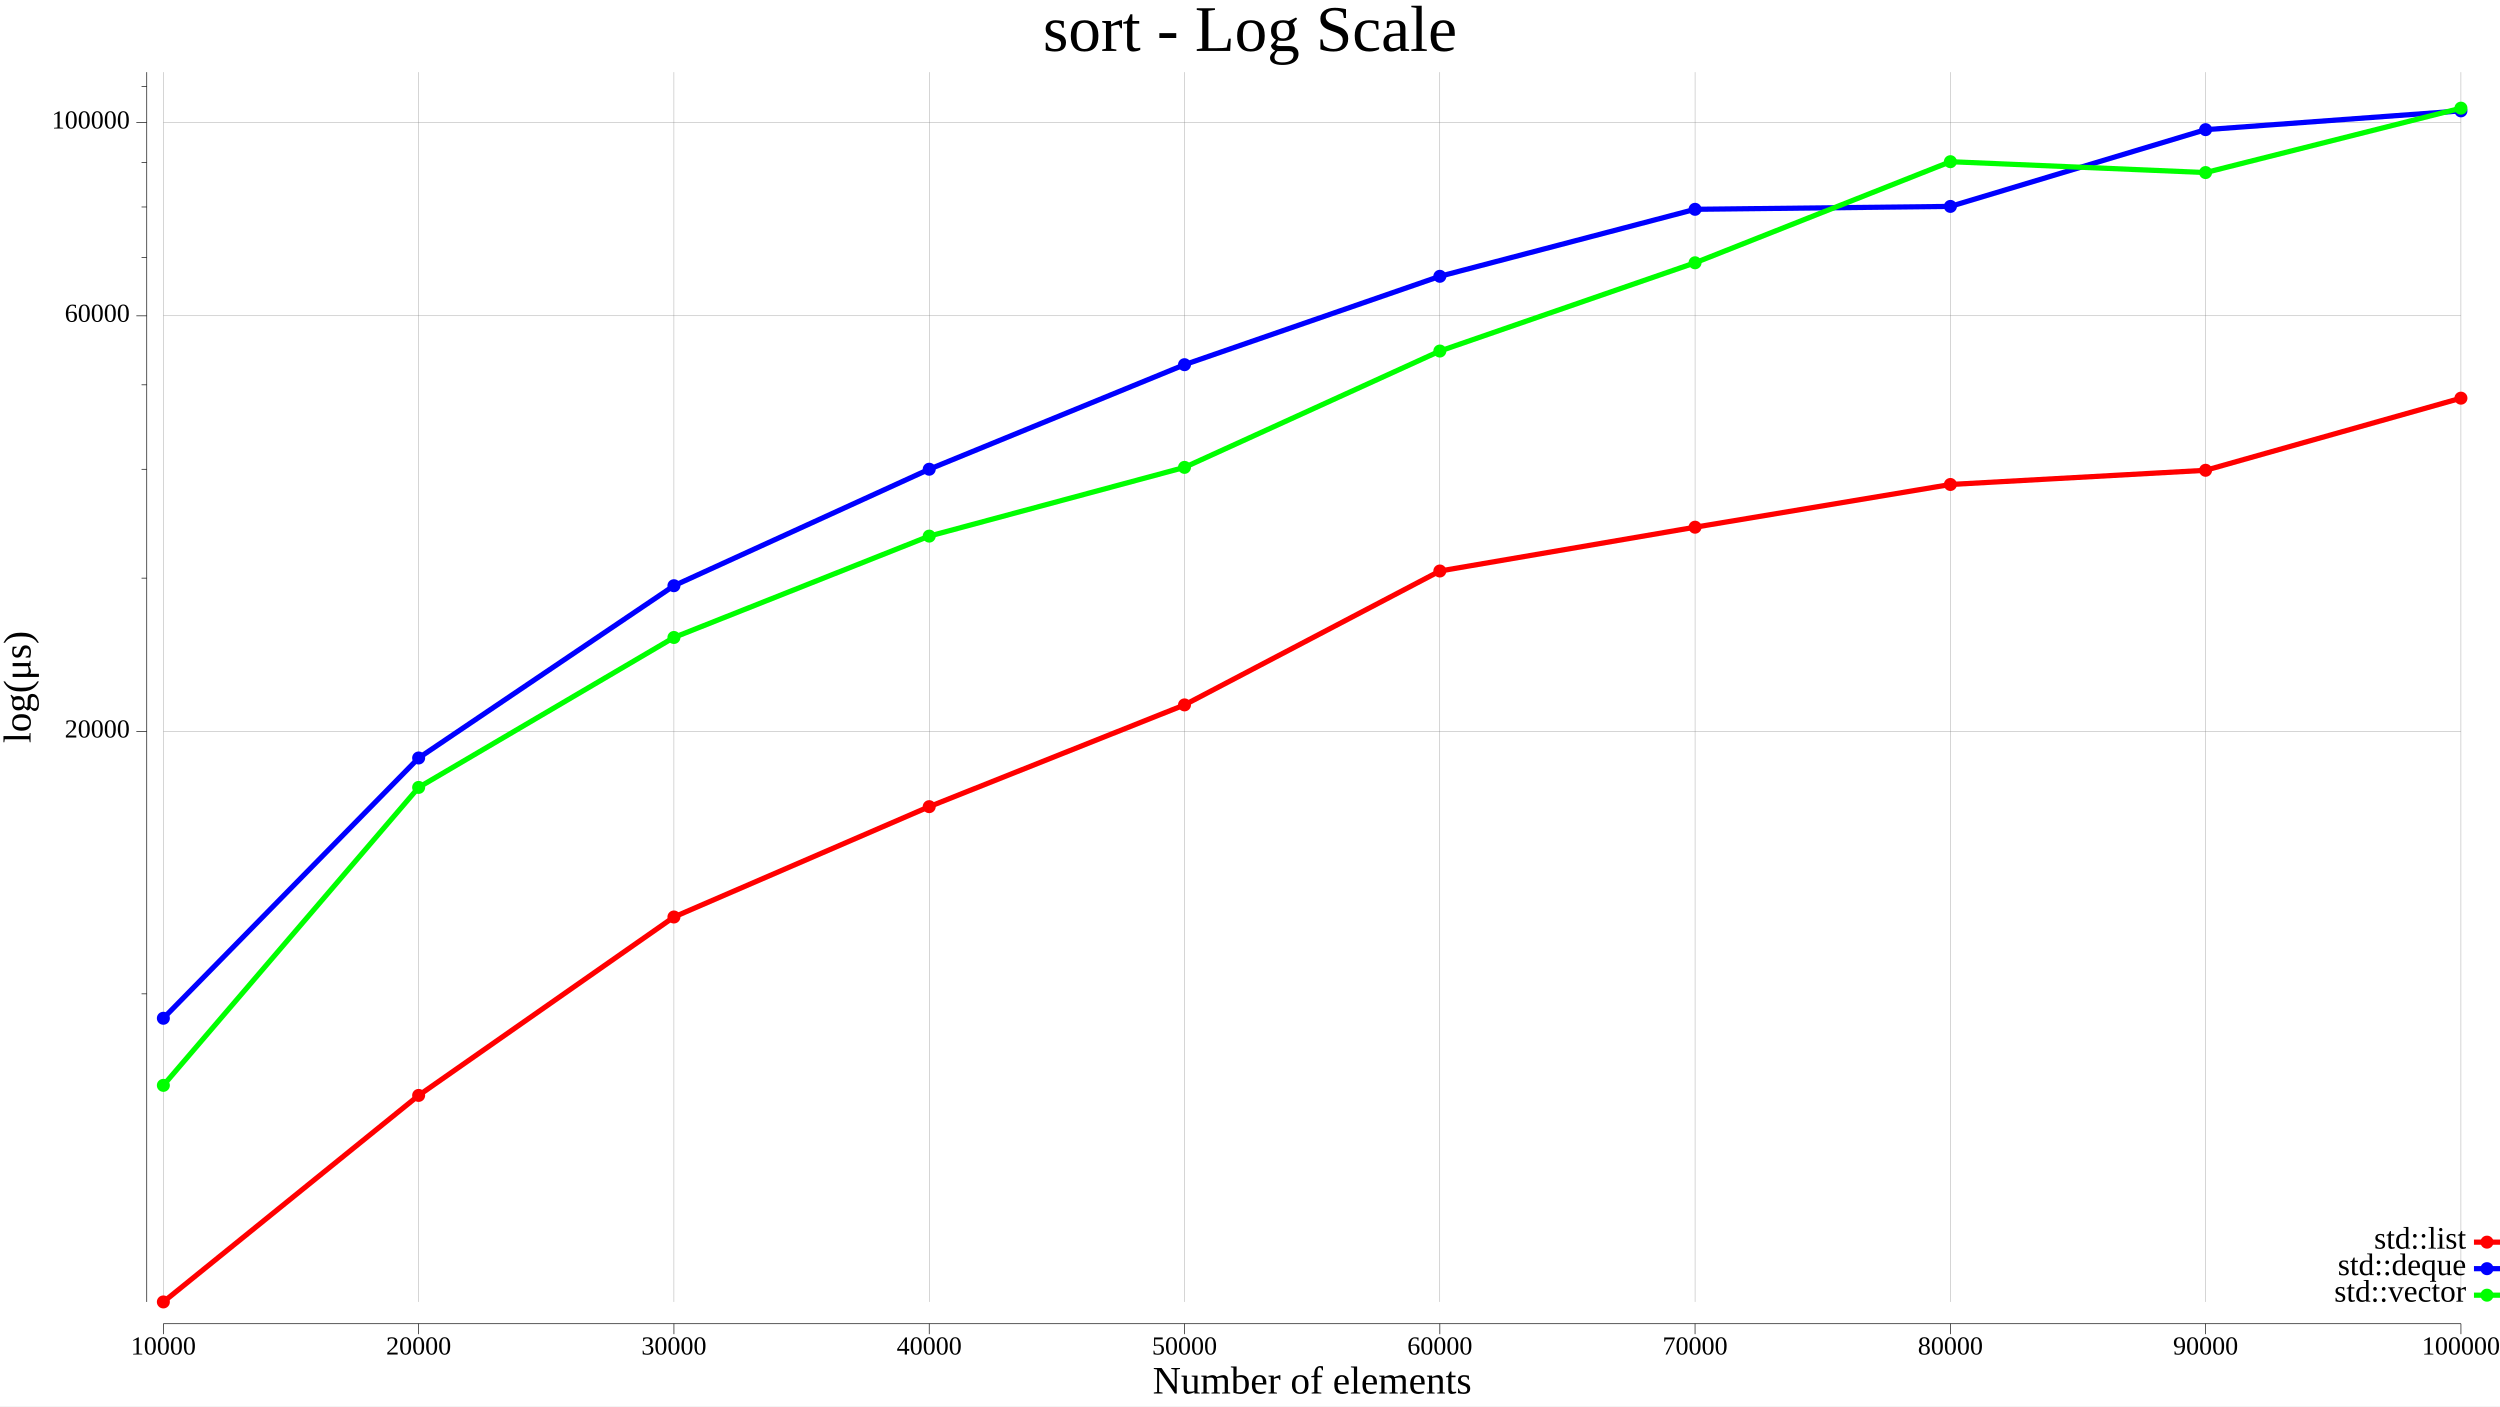
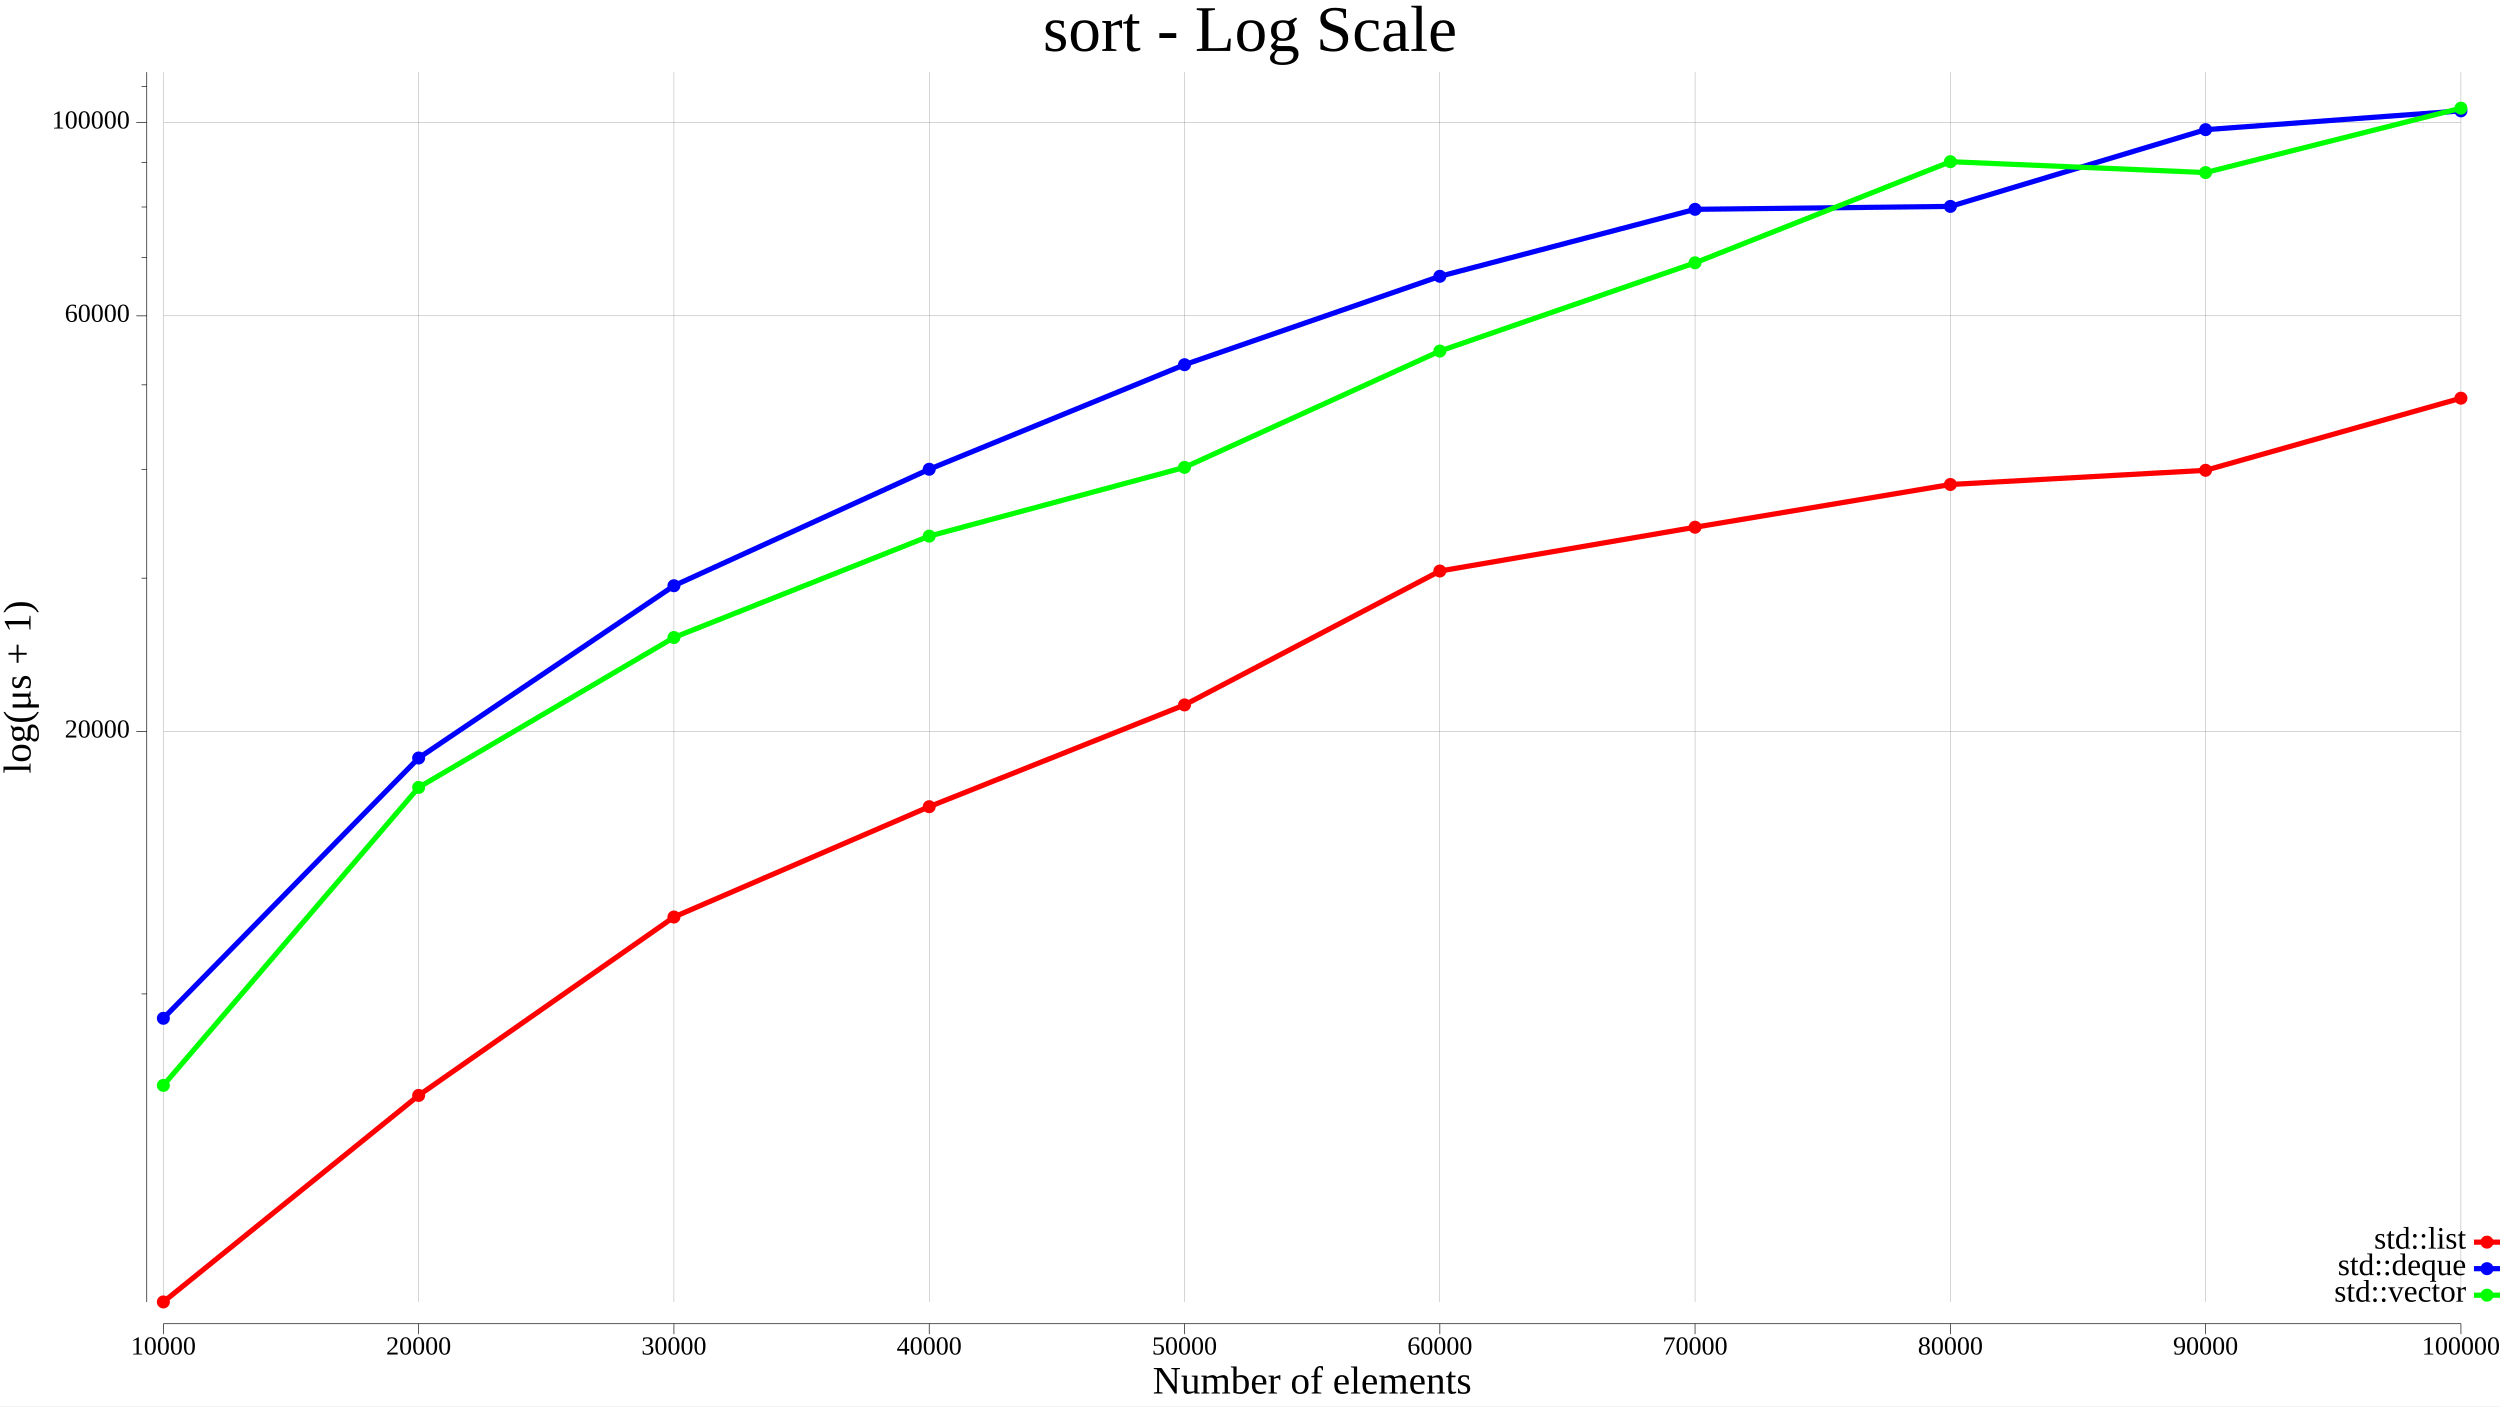
<svg xmlns="http://www.w3.org/2000/svg" width="1920pt" height="1080pt" viewBox="0 0 1920 1080">
  <g transform="scale(1, -1) translate(0, -1080)">
    <path d="M0,0L1920,0L1920,1080L0,1080Z" style="fill:#FFFFFF" />
    <text x="801.02" y="-1040.9" transform="scale(1, -1)" style="font-family:Liberation Serif;font-variant:normal;font-weight:normal;font-style:normal;font-size:50px">sort - Log Scale</text>
    <text x="885.27" y="-9.756" transform="scale(1, -1)" style="font-family:Liberation Serif;font-variant:normal;font-weight:normal;font-style:normal;font-size:30px">Number of elements</text>
    <text x="100.46" y="-39.727" transform="scale(1, -1)" style="font-family:Liberation Serif;font-variant:normal;font-weight:normal;font-style:normal;font-size:20px">10000</text>
    <text x="296.52" y="-39.727" transform="scale(1, -1)" style="font-family:Liberation Serif;font-variant:normal;font-weight:normal;font-style:normal;font-size:20px">20000</text>
    <text x="492.58" y="-39.727" transform="scale(1, -1)" style="font-family:Liberation Serif;font-variant:normal;font-weight:normal;font-style:normal;font-size:20px">30000</text>
    <text x="688.64" y="-39.727" transform="scale(1, -1)" style="font-family:Liberation Serif;font-variant:normal;font-weight:normal;font-style:normal;font-size:20px">40000</text>
    <text x="884.7" y="-39.727" transform="scale(1, -1)" style="font-family:Liberation Serif;font-variant:normal;font-weight:normal;font-style:normal;font-size:20px">50000</text>
    <text x="1080.8" y="-39.727" transform="scale(1, -1)" style="font-family:Liberation Serif;font-variant:normal;font-weight:normal;font-style:normal;font-size:20px">60000</text>
    <text x="1276.8" y="-39.727" transform="scale(1, -1)" style="font-family:Liberation Serif;font-variant:normal;font-weight:normal;font-style:normal;font-size:20px">70000</text>
    <text x="1472.9" y="-39.727" transform="scale(1, -1)" style="font-family:Liberation Serif;font-variant:normal;font-weight:normal;font-style:normal;font-size:20px">80000</text>
    <text x="1668.9" y="-39.727" transform="scale(1, -1)" style="font-family:Liberation Serif;font-variant:normal;font-weight:normal;font-style:normal;font-size:20px">90000</text>
    <text x="1860" y="-39.727" transform="scale(1, -1)" style="font-family:Liberation Serif;font-variant:normal;font-weight:normal;font-style:normal;font-size:20px">100000</text>
    <path d="M125.46,55.371L125.46,63.371" style="fill:none;stroke:#000000;stroke-width:0.5" />
    <path d="M321.52,55.371L321.52,63.371" style="fill:none;stroke:#000000;stroke-width:0.5" />
    <path d="M517.58,55.371L517.58,63.371" style="fill:none;stroke:#000000;stroke-width:0.5" />
    <path d="M713.64,55.371L713.64,63.371" style="fill:none;stroke:#000000;stroke-width:0.5" />
    <path d="M909.7,55.371L909.7,63.371" style="fill:none;stroke:#000000;stroke-width:0.5" />
    <path d="M1105.8,55.371L1105.8,63.371" style="fill:none;stroke:#000000;stroke-width:0.5" />
    <path d="M1301.8,55.371L1301.8,63.371" style="fill:none;stroke:#000000;stroke-width:0.5" />
    <path d="M1497.9,55.371L1497.9,63.371" style="fill:none;stroke:#000000;stroke-width:0.5" />
    <path d="M1693.9,55.371L1693.9,63.371" style="fill:none;stroke:#000000;stroke-width:0.5" />
    <path d="M1890,55.371L1890,63.371" style="fill:none;stroke:#000000;stroke-width:0.5" />
    <path d="M125.46,63.371L1890,63.371" style="fill:none;stroke:#000000;stroke-width:0.5" />
    <g transform="rotate(90)">
-       <text x="509.33" y="23.467" transform="scale(1, -1)" style="font-family:Liberation Serif;font-variant:normal;font-weight:normal;font-style:normal;font-size:30px">log(μs)</text>
+       <text x="485.87" y="23.467" transform="scale(1, -1)" style="font-family:Liberation Serif;font-variant:normal;font-weight:normal;font-style:normal;font-size:30px">log(μs + 1)</text>
    </g>
-     <text x="49.712" y="-513.59" transform="scale(1, -1)" style="font-family:Liberation Serif;font-variant:normal;font-weight:normal;font-style:normal;font-size:20px">20000</text>
-     <text x="49.712" y="-832.86" transform="scale(1, -1)" style="font-family:Liberation Serif;font-variant:normal;font-weight:normal;font-style:normal;font-size:20px">60000</text>
+     <text x="49.712" y="-513.56" transform="scale(1, -1)" style="font-family:Liberation Serif;font-variant:normal;font-weight:normal;font-style:normal;font-size:20px">20000</text>
+     <text x="49.712" y="-832.85" transform="scale(1, -1)" style="font-family:Liberation Serif;font-variant:normal;font-weight:normal;font-style:normal;font-size:20px">60000</text>
    <text x="39.712" y="-981.31" transform="scale(1, -1)" style="font-family:Liberation Serif;font-variant:normal;font-weight:normal;font-style:normal;font-size:20px">100000</text>
-     <path d="M104.71,518.16L112.71,518.16" style="fill:none;stroke:#000000;stroke-width:0.5" />
-     <path d="M104.71,837.43L112.71,837.43" style="fill:none;stroke:#000000;stroke-width:0.5" />
+     <path d="M104.71,518.13L112.71,518.13" style="fill:none;stroke:#000000;stroke-width:0.5" />
+     <path d="M104.71,837.42L112.71,837.42" style="fill:none;stroke:#000000;stroke-width:0.5" />
    <path d="M104.71,985.88L112.71,985.88" style="fill:none;stroke:#000000;stroke-width:0.5" />
-     <path d="M108.71,316.72L112.71,316.72" style="fill:none;stroke:#000000;stroke-width:0.5" />
-     <path d="M108.71,635.99L112.71,635.99" style="fill:none;stroke:#000000;stroke-width:0.5" />
-     <path d="M108.71,719.6L112.71,719.6" style="fill:none;stroke:#000000;stroke-width:0.5" />
-     <path d="M108.71,784.45L112.71,784.45" style="fill:none;stroke:#000000;stroke-width:0.5" />
-     <path d="M108.71,882.23L112.71,882.23" style="fill:none;stroke:#000000;stroke-width:0.5" />
-     <path d="M108.71,921.04L112.71,921.04" style="fill:none;stroke:#000000;stroke-width:0.5" />
-     <path d="M108.71,955.27L112.71,955.27" style="fill:none;stroke:#000000;stroke-width:0.5" />
+     <path d="M108.71,316.67L112.71,316.67" style="fill:none;stroke:#000000;stroke-width:0.5" />
+     <path d="M108.71,635.97L112.71,635.97" style="fill:none;stroke:#000000;stroke-width:0.5" />
+     <path d="M108.71,719.58L112.71,719.58" style="fill:none;stroke:#000000;stroke-width:0.5" />
+     <path d="M108.71,784.43L112.71,784.43" style="fill:none;stroke:#000000;stroke-width:0.5" />
+     <path d="M108.71,882.22L112.71,882.22" style="fill:none;stroke:#000000;stroke-width:0.5" />
+     <path d="M108.71,921.03L112.71,921.03" style="fill:none;stroke:#000000;stroke-width:0.5" />
+     <path d="M108.71,955.26L112.71,955.26" style="fill:none;stroke:#000000;stroke-width:0.5" />
    <path d="M108.71,1013.6L112.71,1013.6" style="fill:none;stroke:#000000;stroke-width:0.5" />
    <path d="M112.71,80.11L112.71,1024.6" style="fill:none;stroke:#000000;stroke-width:0.5" />
    <path d="M125.46,80.11L125.46,1024.6" style="fill:none;stroke:#808080;stroke-width:0.25" />
    <path d="M321.52,80.11L321.52,1024.6" style="fill:none;stroke:#808080;stroke-width:0.25" />
    <path d="M517.58,80.11L517.58,1024.6" style="fill:none;stroke:#808080;stroke-width:0.25" />
    <path d="M713.64,80.11L713.64,1024.6" style="fill:none;stroke:#808080;stroke-width:0.25" />
    <path d="M909.7,80.11L909.7,1024.6" style="fill:none;stroke:#808080;stroke-width:0.25" />
    <path d="M1105.8,80.11L1105.8,1024.6" style="fill:none;stroke:#808080;stroke-width:0.25" />
    <path d="M1301.8,80.11L1301.8,1024.6" style="fill:none;stroke:#808080;stroke-width:0.25" />
    <path d="M1497.9,80.11L1497.9,1024.6" style="fill:none;stroke:#808080;stroke-width:0.25" />
    <path d="M1693.9,80.11L1693.9,1024.6" style="fill:none;stroke:#808080;stroke-width:0.25" />
    <path d="M1890,80.11L1890,1024.6" style="fill:none;stroke:#808080;stroke-width:0.25" />
-     <path d="M125.46,518.16L1890,518.16" style="fill:none;stroke:#808080;stroke-width:0.25" />
-     <path d="M125.46,837.43L1890,837.43" style="fill:none;stroke:#808080;stroke-width:0.25" />
+     <path d="M125.46,518.13L1890,518.13" style="fill:none;stroke:#808080;stroke-width:0.25" />
+     <path d="M125.46,837.42L1890,837.42" style="fill:none;stroke:#808080;stroke-width:0.25" />
    <path d="M125.46,985.88L1890,985.88" style="fill:none;stroke:#808080;stroke-width:0.25" />
-     <path d="M125.46,80.11L321.52,238.72L517.58,375.75L713.64,460.49L909.7,538.64L1105.8,641.47L1301.8,675.11L1497.9,707.92L1693.9,718.82L1890,774.21" style="fill:none;stroke:#FF0000;stroke-width:4" />
+     <path d="M125.46,80.11L321.52,238.71L517.58,375.73L713.64,460.47L909.7,538.62L1105.8,641.46L1301.8,675.09L1497.9,707.91L1693.9,718.81L1890,774.2" style="fill:none;stroke:#FF0000;stroke-width:4" />
    <path d="M130.46,80.11A5,5 0 1 1 120.46,80.11A5,5 0 1 1 130.46,80.11Z" style="fill:#FF0000" />
-     <path d="M326.52,238.72A5,5 0 1 1 316.52,238.72A5,5 0 1 1 326.52,238.72Z" style="fill:#FF0000" />
-     <path d="M522.58,375.75A5,5 0 1 1 512.58,375.75A5,5 0 1 1 522.58,375.75Z" style="fill:#FF0000" />
-     <path d="M718.64,460.49A5,5 0 1 1 708.64,460.49A5,5 0 1 1 718.64,460.49Z" style="fill:#FF0000" />
-     <path d="M914.7,538.64A5,5 0 1 1 904.7,538.64A5,5 0 1 1 914.7,538.64Z" style="fill:#FF0000" />
-     <path d="M1110.8,641.47A5,5 0 1 1 1100.8,641.47A5,5 0 1 1 1110.8,641.47Z" style="fill:#FF0000" />
-     <path d="M1306.8,675.11A5,5 0 1 1 1296.8,675.11A5,5 0 1 1 1306.8,675.11Z" style="fill:#FF0000" />
-     <path d="M1502.9,707.92A5,5 0 1 1 1492.9,707.92A5,5 0 1 1 1502.9,707.92Z" style="fill:#FF0000" />
-     <path d="M1698.9,718.82A5,5 0 1 1 1688.9,718.82A5,5 0 1 1 1698.9,718.82Z" style="fill:#FF0000" />
-     <path d="M1895,774.21A5,5 0 1 1 1885,774.21A5,5 0 1 1 1895,774.21Z" style="fill:#FF0000" />
-     <path d="M125.46,297.97L321.52,497.87L517.58,630.17L713.64,719.63L909.7,799.92L1105.8,867.8L1301.8,919.25L1497.9,921.48L1693.9,980.43L1890,994.86" style="fill:none;stroke:#0000FF;stroke-width:4" />
-     <path d="M130.46,297.97A5,5 0 1 1 120.46,297.97A5,5 0 1 1 130.46,297.97Z" style="fill:#0000FF" />
-     <path d="M326.52,497.87A5,5 0 1 1 316.52,497.87A5,5 0 1 1 326.52,497.87Z" style="fill:#0000FF" />
-     <path d="M522.58,630.17A5,5 0 1 1 512.58,630.17A5,5 0 1 1 522.58,630.17Z" style="fill:#0000FF" />
-     <path d="M718.64,719.63A5,5 0 1 1 708.64,719.63A5,5 0 1 1 718.64,719.63Z" style="fill:#0000FF" />
-     <path d="M914.7,799.92A5,5 0 1 1 904.7,799.92A5,5 0 1 1 914.7,799.92Z" style="fill:#0000FF" />
-     <path d="M1110.8,867.8A5,5 0 1 1 1100.8,867.8A5,5 0 1 1 1110.8,867.8Z" style="fill:#0000FF" />
-     <path d="M1306.8,919.25A5,5 0 1 1 1296.8,919.25A5,5 0 1 1 1306.8,919.25Z" style="fill:#0000FF" />
+     <path d="M326.52,238.71A5,5 0 1 1 316.52,238.71A5,5 0 1 1 326.52,238.71Z" style="fill:#FF0000" />
+     <path d="M522.58,375.73A5,5 0 1 1 512.58,375.73A5,5 0 1 1 522.58,375.73Z" style="fill:#FF0000" />
+     <path d="M718.64,460.47A5,5 0 1 1 708.64,460.47A5,5 0 1 1 718.64,460.47Z" style="fill:#FF0000" />
+     <path d="M914.7,538.62A5,5 0 1 1 904.7,538.62A5,5 0 1 1 914.7,538.62Z" style="fill:#FF0000" />
+     <path d="M1110.8,641.46A5,5 0 1 1 1100.8,641.46A5,5 0 1 1 1110.8,641.46Z" style="fill:#FF0000" />
+     <path d="M1306.8,675.09A5,5 0 1 1 1296.8,675.09A5,5 0 1 1 1306.8,675.09Z" style="fill:#FF0000" />
+     <path d="M1502.9,707.91A5,5 0 1 1 1492.9,707.91A5,5 0 1 1 1502.9,707.91Z" style="fill:#FF0000" />
+     <path d="M1698.9,718.81A5,5 0 1 1 1688.9,718.81A5,5 0 1 1 1698.9,718.81Z" style="fill:#FF0000" />
+     <path d="M1895,774.2A5,5 0 1 1 1885,774.2A5,5 0 1 1 1895,774.2Z" style="fill:#FF0000" />
+     <path d="M125.46,297.95L321.52,497.85L517.58,630.16L713.64,719.61L909.7,799.91L1105.8,867.79L1301.8,919.24L1497.9,921.48L1693.9,980.43L1890,994.86" style="fill:none;stroke:#0000FF;stroke-width:4" />
+     <path d="M130.46,297.95A5,5 0 1 1 120.46,297.95A5,5 0 1 1 130.46,297.95Z" style="fill:#0000FF" />
+     <path d="M326.52,497.85A5,5 0 1 1 316.52,497.85A5,5 0 1 1 326.52,497.85Z" style="fill:#0000FF" />
+     <path d="M522.58,630.16A5,5 0 1 1 512.58,630.16A5,5 0 1 1 522.58,630.16Z" style="fill:#0000FF" />
+     <path d="M718.64,719.61A5,5 0 1 1 708.64,719.61A5,5 0 1 1 718.64,719.61Z" style="fill:#0000FF" />
+     <path d="M914.7,799.91A5,5 0 1 1 904.7,799.91A5,5 0 1 1 914.7,799.91Z" style="fill:#0000FF" />
+     <path d="M1110.8,867.79A5,5 0 1 1 1100.8,867.79A5,5 0 1 1 1110.8,867.79Z" style="fill:#0000FF" />
+     <path d="M1306.8,919.24A5,5 0 1 1 1296.8,919.24A5,5 0 1 1 1306.8,919.24Z" style="fill:#0000FF" />
    <path d="M1502.9,921.48A5,5 0 1 1 1492.9,921.48A5,5 0 1 1 1502.9,921.48Z" style="fill:#0000FF" />
    <path d="M1698.9,980.43A5,5 0 1 1 1688.9,980.43A5,5 0 1 1 1698.9,980.43Z" style="fill:#0000FF" />
    <path d="M1895,994.86A5,5 0 1 1 1885,994.86A5,5 0 1 1 1895,994.86Z" style="fill:#0000FF" />
-     <path d="M125.46,246.45L321.52,475.27L517.58,590.42L713.64,668.26L909.7,721.06L1105.8,810.4L1301.8,878.18L1497.9,955.82L1693.9,947.47L1890,996.93" style="fill:none;stroke:#00FF00;stroke-width:4" />
-     <path d="M130.46,246.45A5,5 0 1 1 120.46,246.45A5,5 0 1 1 130.46,246.45Z" style="fill:#00FF00" />
-     <path d="M326.52,475.27A5,5 0 1 1 316.52,475.27A5,5 0 1 1 326.52,475.27Z" style="fill:#00FF00" />
-     <path d="M522.58,590.42A5,5 0 1 1 512.58,590.42A5,5 0 1 1 522.58,590.42Z" style="fill:#00FF00" />
-     <path d="M718.64,668.26A5,5 0 1 1 708.64,668.26A5,5 0 1 1 718.64,668.26Z" style="fill:#00FF00" />
-     <path d="M914.7,721.06A5,5 0 1 1 904.7,721.06A5,5 0 1 1 914.7,721.06Z" style="fill:#00FF00" />
-     <path d="M1110.8,810.4A5,5 0 1 1 1100.8,810.4A5,5 0 1 1 1110.8,810.4Z" style="fill:#00FF00" />
-     <path d="M1306.8,878.18A5,5 0 1 1 1296.8,878.18A5,5 0 1 1 1306.8,878.18Z" style="fill:#00FF00" />
+     <path d="M125.46,246.43L321.52,475.25L517.58,590.4L713.64,668.25L909.7,721.05L1105.8,810.39L1301.8,878.17L1497.9,955.82L1693.9,947.47L1890,996.93" style="fill:none;stroke:#00FF00;stroke-width:4" />
+     <path d="M130.46,246.43A5,5 0 1 1 120.46,246.43A5,5 0 1 1 130.46,246.43Z" style="fill:#00FF00" />
+     <path d="M326.52,475.25A5,5 0 1 1 316.52,475.25A5,5 0 1 1 326.52,475.25Z" style="fill:#00FF00" />
+     <path d="M522.58,590.4A5,5 0 1 1 512.58,590.4A5,5 0 1 1 522.58,590.4Z" style="fill:#00FF00" />
+     <path d="M718.64,668.25A5,5 0 1 1 708.64,668.25A5,5 0 1 1 718.64,668.25Z" style="fill:#00FF00" />
+     <path d="M914.7,721.05A5,5 0 1 1 904.7,721.05A5,5 0 1 1 914.7,721.05Z" style="fill:#00FF00" />
+     <path d="M1110.8,810.39A5,5 0 1 1 1100.8,810.39A5,5 0 1 1 1110.8,810.39Z" style="fill:#00FF00" />
+     <path d="M1306.8,878.17A5,5 0 1 1 1296.8,878.17A5,5 0 1 1 1306.8,878.17Z" style="fill:#00FF00" />
    <path d="M1502.9,955.82A5,5 0 1 1 1492.9,955.82A5,5 0 1 1 1502.9,955.82Z" style="fill:#00FF00" />
    <path d="M1698.9,947.47A5,5 0 1 1 1688.9,947.47A5,5 0 1 1 1698.9,947.47Z" style="fill:#00FF00" />
    <path d="M1895,996.93A5,5 0 1 1 1885,996.93A5,5 0 1 1 1895,996.93Z" style="fill:#00FF00" />
    <path d="M1900,126.03L1920,126.03" style="fill:none;stroke:#FF0000;stroke-width:4" />
    <path d="M1915,126.03A5,5 0 1 1 1905,126.03A5,5 0 1 1 1915,126.03Z" style="fill:#FF0000" />
    <text x="1823.3" y="-121.05" transform="scale(1, -1)" style="font-family:Liberation Serif;font-variant:normal;font-weight:normal;font-style:normal;font-size:24px">std::list</text>
    <path d="M1900,105.66L1920,105.66" style="fill:none;stroke:#0000FF;stroke-width:4" />
    <path d="M1915,105.66A5,5 0 1 1 1905,105.66A5,5 0 1 1 1915,105.66Z" style="fill:#0000FF" />
    <text x="1795.4" y="-100.69" transform="scale(1, -1)" style="font-family:Liberation Serif;font-variant:normal;font-weight:normal;font-style:normal;font-size:24px">std::deque</text>
    <path d="M1900,85.294L1920,85.294" style="fill:none;stroke:#00FF00;stroke-width:4" />
    <path d="M1915,85.294A5,5 0 1 1 1905,85.294A5,5 0 1 1 1915,85.294Z" style="fill:#00FF00" />
    <text x="1792.7" y="-80.319" transform="scale(1, -1)" style="font-family:Liberation Serif;font-variant:normal;font-weight:normal;font-style:normal;font-size:24px">std::vector</text>
  </g>
</svg>
